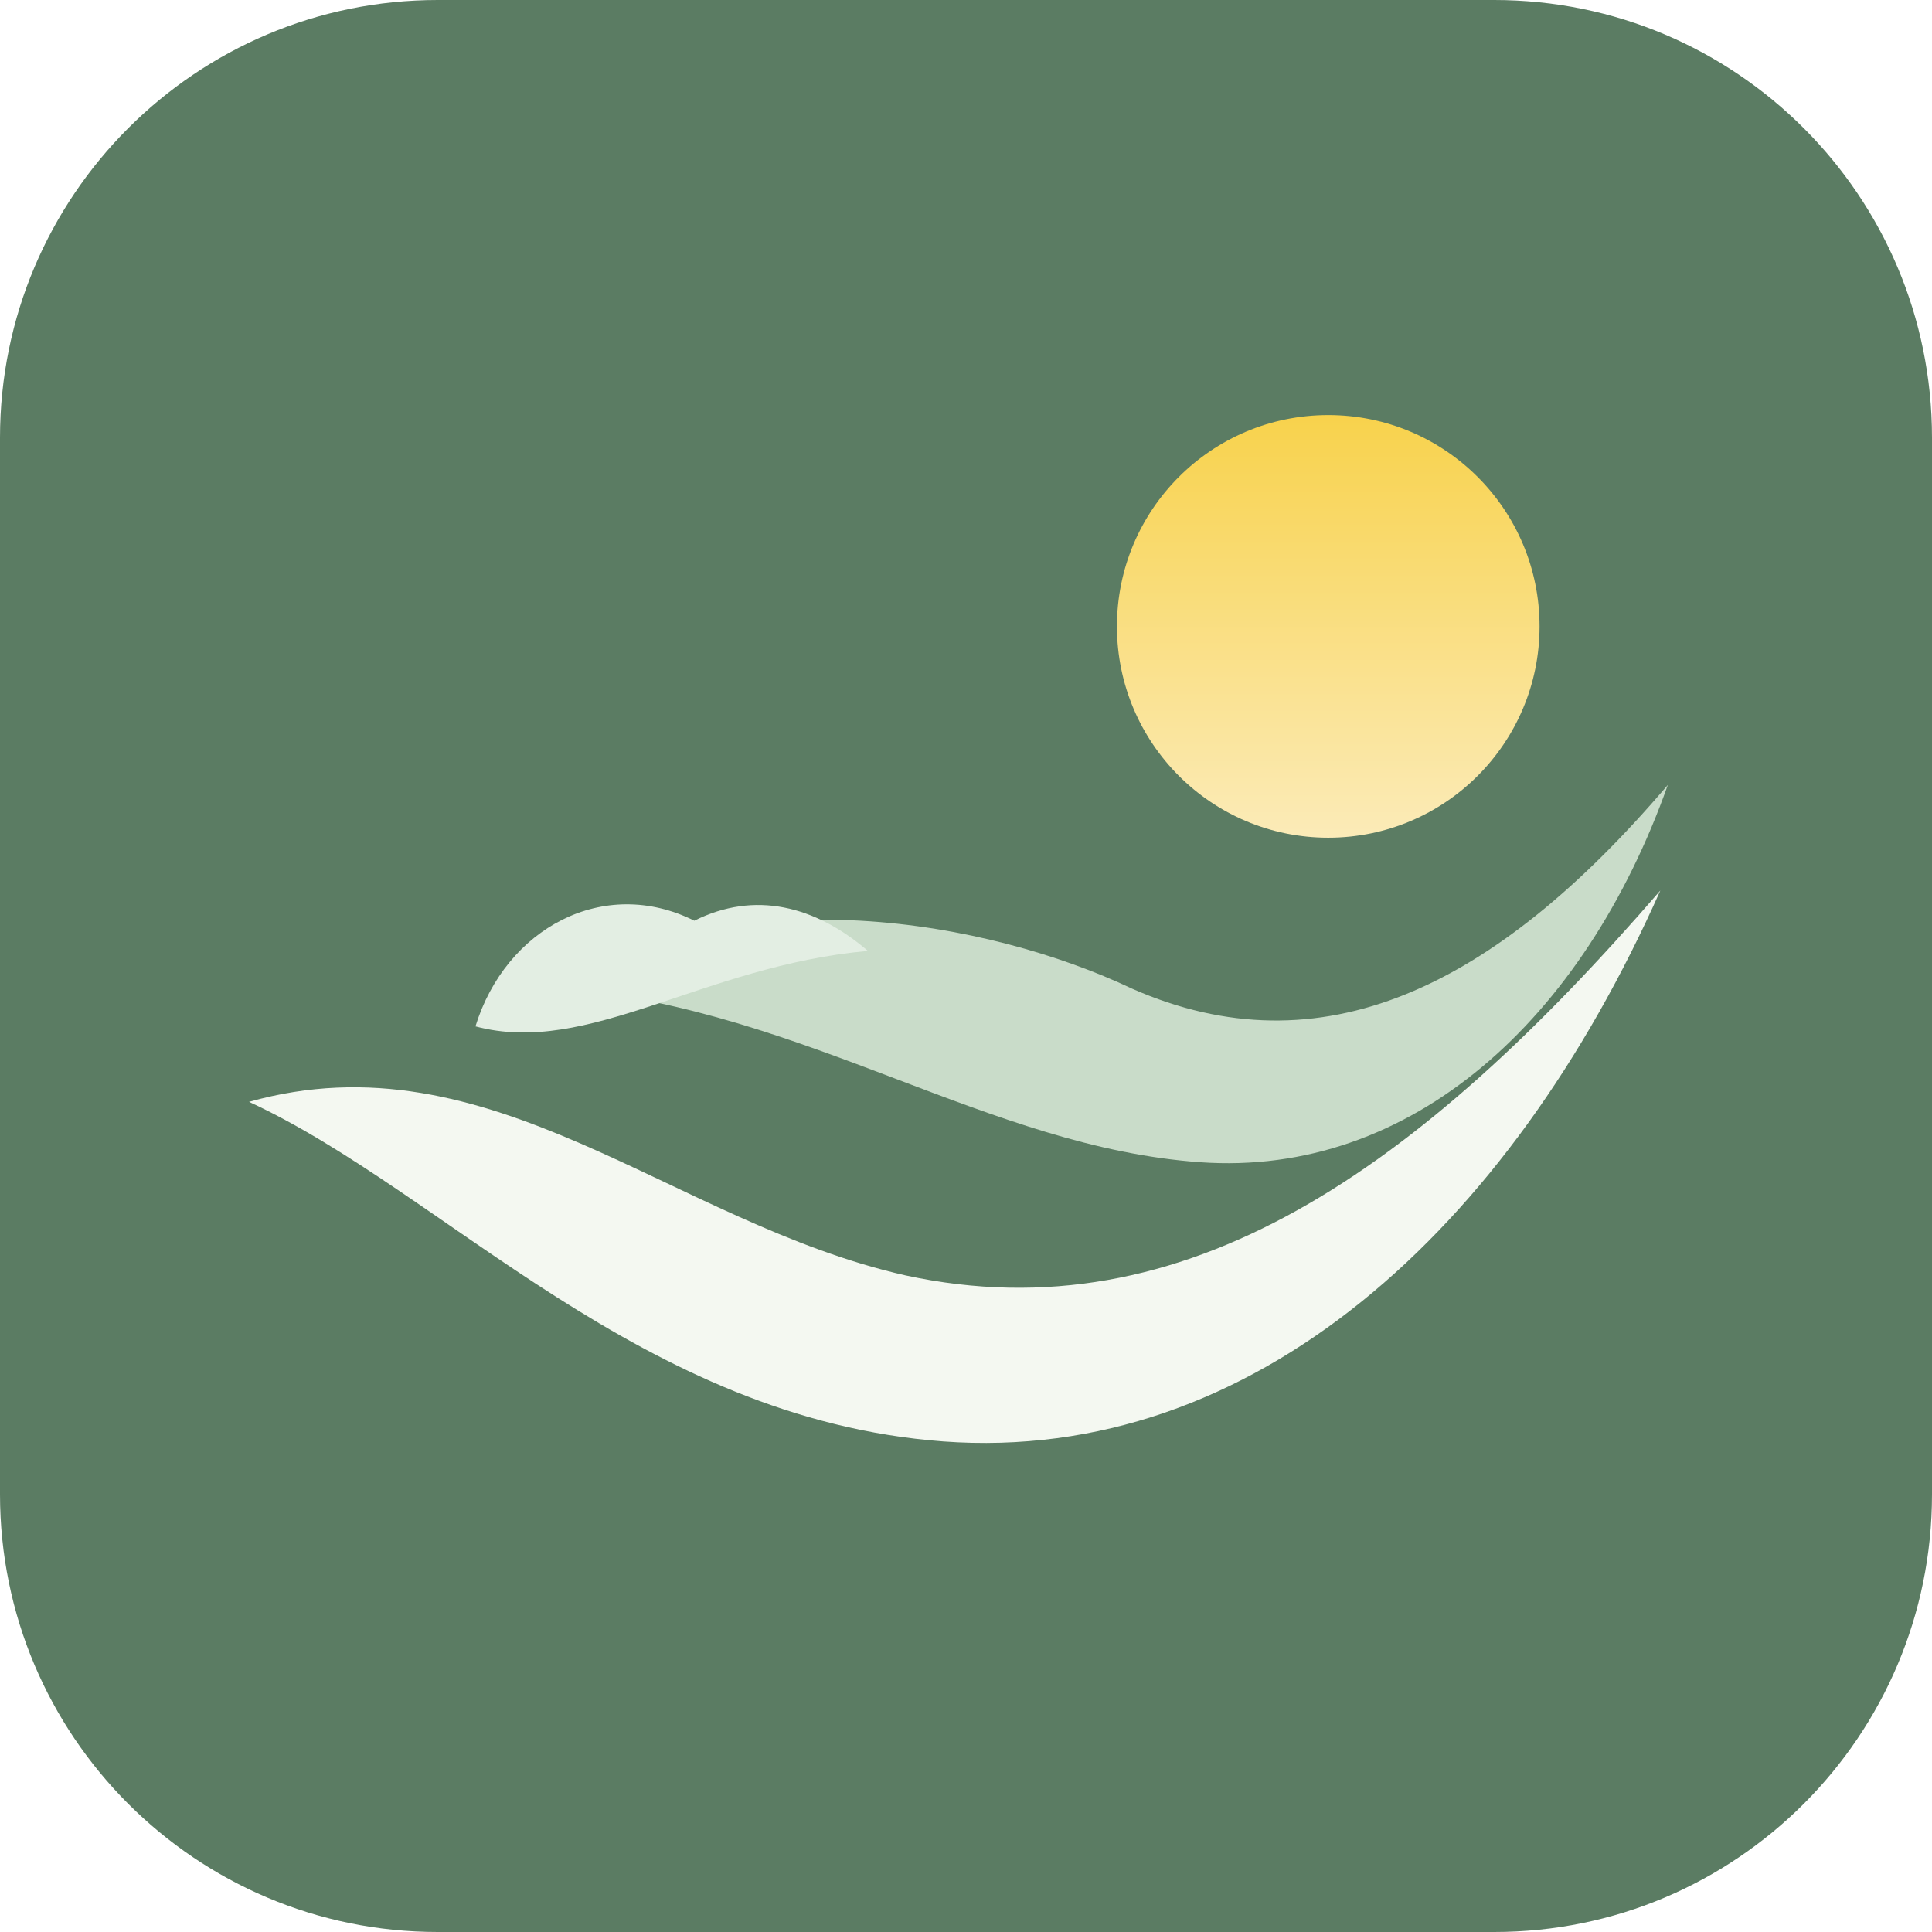
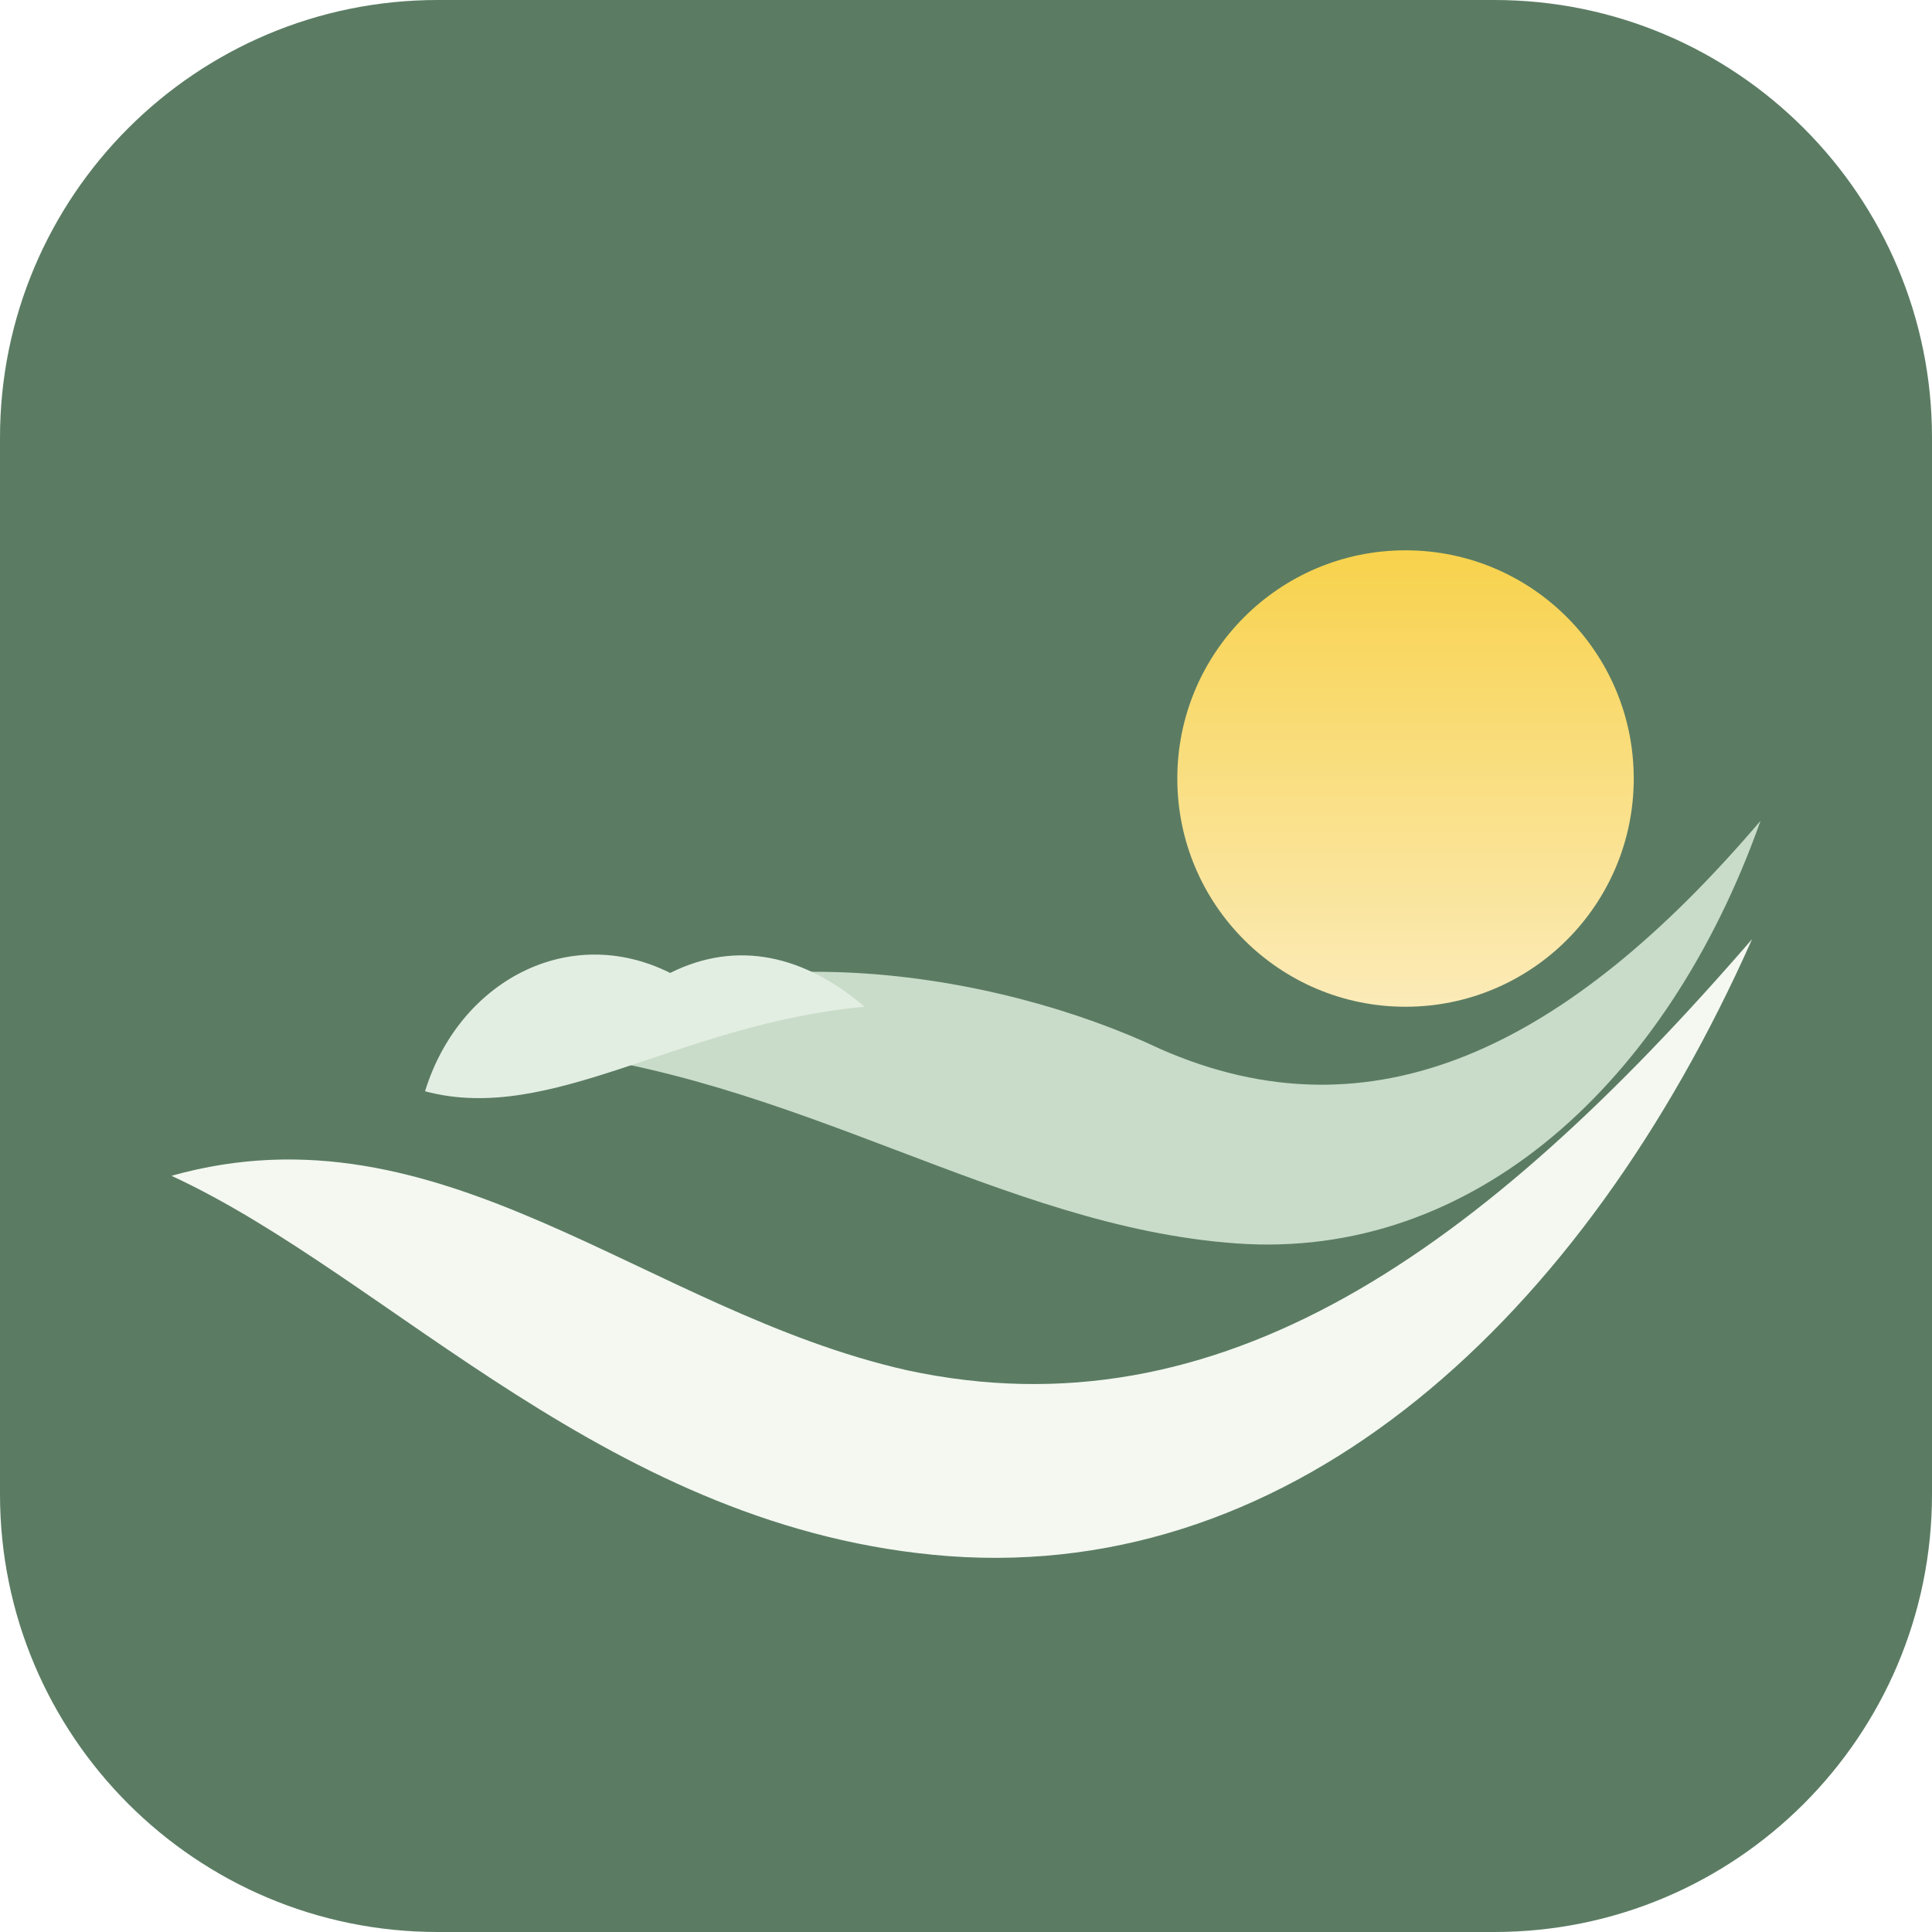
<svg xmlns="http://www.w3.org/2000/svg" viewBox="0 0 512 512" width="512" height="512">
  <defs>
    <linearGradient id="sun" x1="0" y1="0" x2="0" y2="1">
      <stop offset="0" stop-color="#F8D24C" />
      <stop offset="1" stop-color="#FBEBB8" />
    </linearGradient>
  </defs>
  <rect width="512" height="512" rx="116" fill="#5B7C63" />
-   <circle cx="352" cy="166" r="56" fill="url(#sun)" />
-   <path fill="#C9DCC9" d="M150 262C196 232 262 244 300 262C350 284 396 262 442 208C420 270 374 312 318 308C262 304 214 268 150 262Z" />
-   <path fill="#F4F8F1" d="M66 292C130 274 178 324 240 338C314 354 376 310 440 236C400 326 332 388 250 382C170 376 118 316 66 292Z" />
-   <path fill="#E3EEE3" d="M126 272C134 246 160 232 184 244C200 236 216 240 230 252C186 256 156 280 126 272Z" />
+   <g transform="translate(256 278) scale(1.12) translate(-254 -262)">
+     <circle cx="358" cy="198" r="54" fill="url(#sun)" />
+     <path fill="#C9DCC9" fill-opacity="1" d="M150 262C196 232 262 244 300 262C350 284 396 262 442 208C420 270 374 312 318 308C262 304 214 268 150 262Z" />
+     <path fill="#F4F8F1" d="M66 292C130 274 178 324 240 338C314 354 376 310 440 236C400 326 332 388 250 382C170 376 118 316 66 292Z" />
+     <path fill="#E3EEE3" fill-opacity="1" d="M126 272C134 246 160 232 184 244C200 236 216 240 230 252C186 256 156 280 126 272Z" />
+   </g>
</svg>
